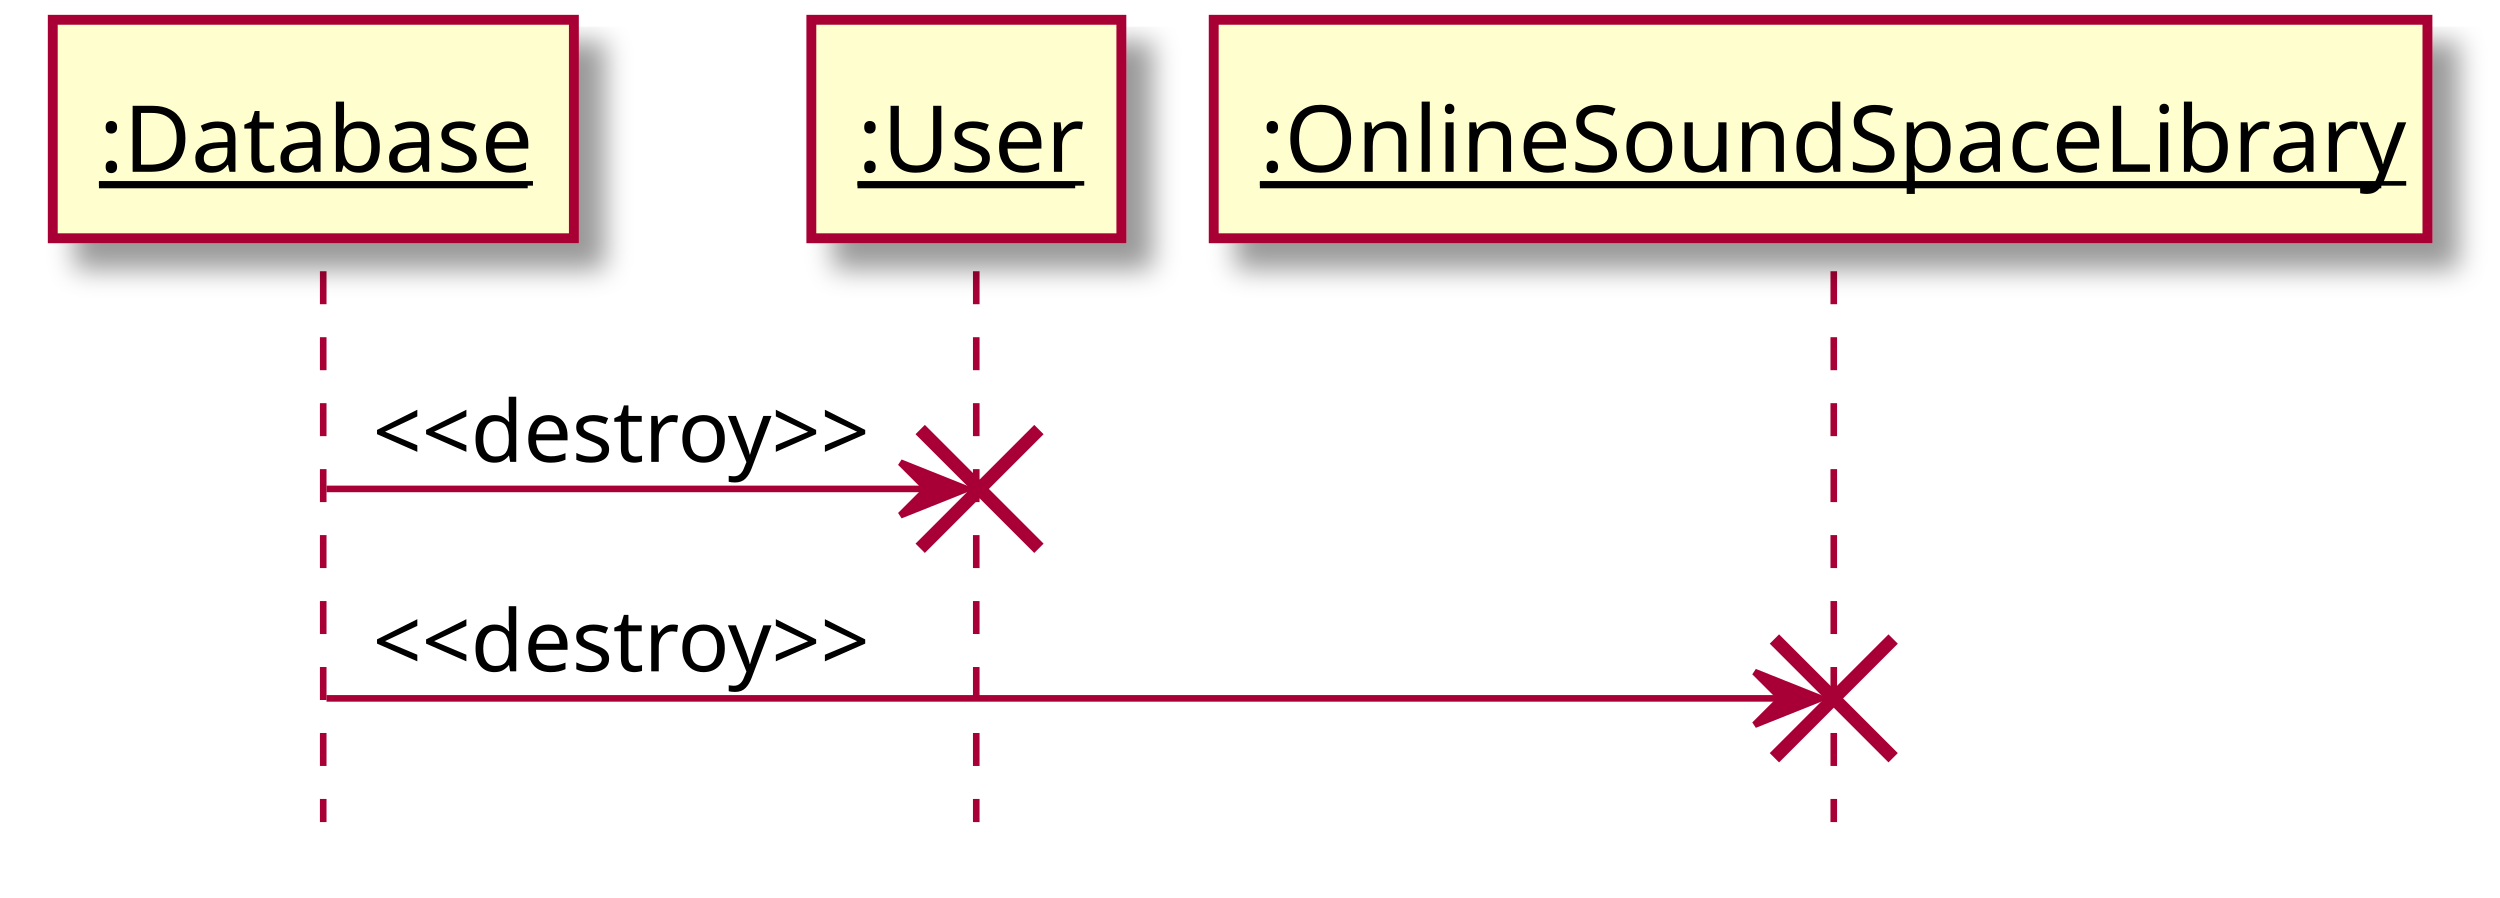
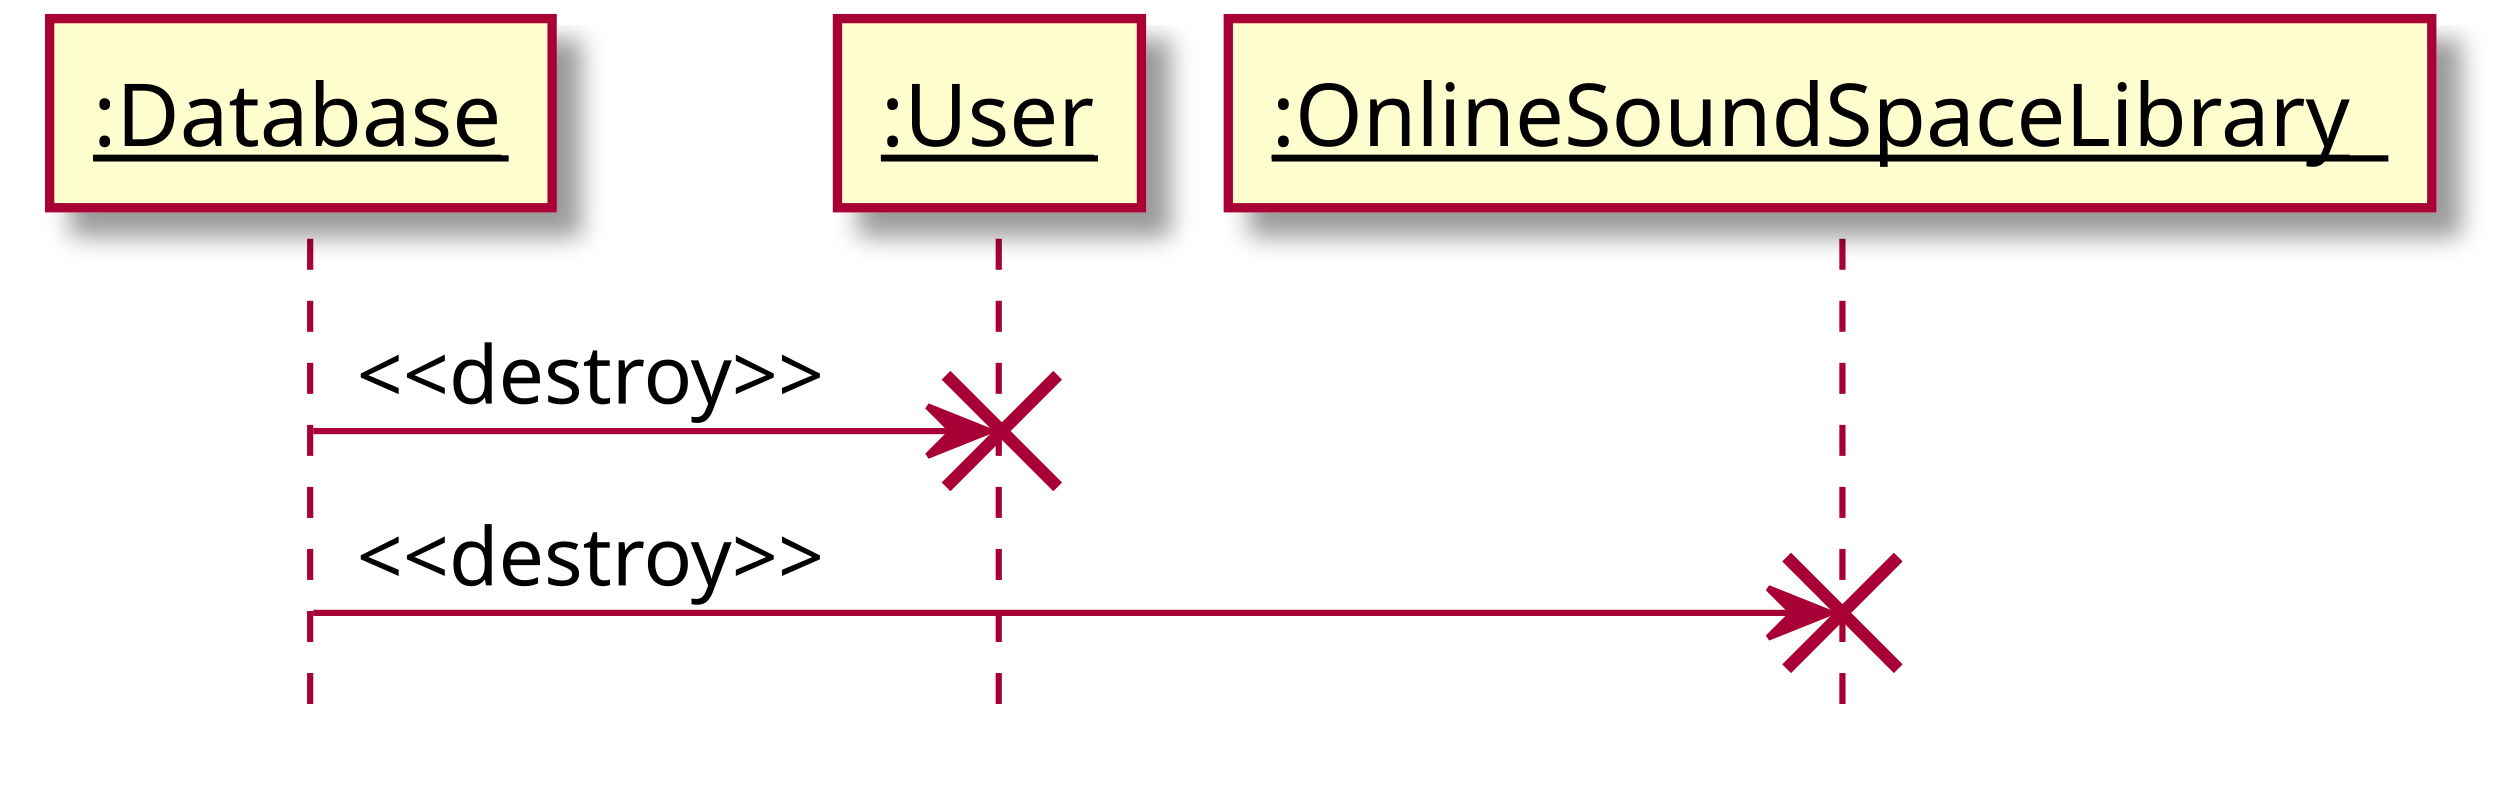
- <svg xmlns="http://www.w3.org/2000/svg" contentScriptType="application/ecmascript" contentStyleType="text/css" height="136px" preserveAspectRatio="none" style="width:379px;height:136px;" version="1.1" viewBox="0 0 379 136" width="379px" zoomAndPan="magnify">
+ <svg xmlns="http://www.w3.org/2000/svg" contentScriptType="application/ecmascript" contentStyleType="text/css" height="129px" preserveAspectRatio="none" style="width:403px;height:129px;" version="1.1" viewBox="0 0 403 129" width="403px" zoomAndPan="magnify">
  <defs>
-     <filter height="300%" id="fzwk4lubb7c6b" width="300%" x="-1" y="-1">
+     <filter height="300%" id="fv0d33xf7leqx" width="300%" x="-1" y="-1">
      <feGaussianBlur result="blurOut" stdDeviation="2.0" />
      <feColorMatrix in="blurOut" result="blurOut2" type="matrix" values="0 0 0 0 0 0 0 0 0 0 0 0 0 0 0 0 0 0 .4 0" />
      <feOffset dx="4.0" dy="4.0" in="blurOut2" result="blurOut3" />
      <feBlend in="SourceGraphic" in2="blurOut3" mode="normal" />
    </filter>
  </defs>
  <g>
-     <line style="stroke: #A80036; stroke-width: 1.0; stroke-dasharray: 5.0,5.0;" x1="49" x2="49" y1="41.12" y2="124.629" />
-     <line style="stroke: #A80036; stroke-width: 1.0; stroke-dasharray: 5.0,5.0;" x1="148" x2="148" y1="41.12" y2="124.629" />
-     <line style="stroke: #A80036; stroke-width: 1.0; stroke-dasharray: 5.0,5.0;" x1="278" x2="278" y1="41.12" y2="124.629" />
-     <rect fill="#FEFECE" filter="url(#fzwk4lubb7c6b)" height="33.12" style="stroke: #A80036; stroke-width: 1.5;" width="79" x="8" y="3" />
-     <text fill="#000000" font-family="sans-serif" font-size="14" lengthAdjust="spacingAndGlyphs" text-decoration="underline" textLength="65" x="15" y="26.044">:Database</text>
-     <line style="stroke: #000000; stroke-width: 1.0;" x1="15" x2="80" y1="28.044" y2="28.044" />
-     <rect fill="#FEFECE" filter="url(#fzwk4lubb7c6b)" height="33.12" style="stroke: #A80036; stroke-width: 1.5;" width="47" x="123" y="3" />
-     <text fill="#000000" font-family="sans-serif" font-size="14" lengthAdjust="spacingAndGlyphs" text-decoration="underline" textLength="33" x="130" y="26.044">:User</text>
-     <line style="stroke: #000000; stroke-width: 1.0;" x1="130" x2="163" y1="28.044" y2="28.044" />
-     <rect fill="#FEFECE" filter="url(#fzwk4lubb7c6b)" height="33.12" style="stroke: #A80036; stroke-width: 1.5;" width="184" x="184" y="3" />
-     <text fill="#000000" font-family="sans-serif" font-size="14" lengthAdjust="spacingAndGlyphs" text-decoration="underline" textLength="170" x="191" y="26.044">:OnlineSoundSpaceLibrary</text>
-     <line style="stroke: #000000; stroke-width: 1.0;" x1="191" x2="361" y1="28.044" y2="28.044" />
-     <polygon fill="#A80036" points="136.5,70.12,146.5,74.12,136.5,78.12,140.5,74.12" style="stroke: #A80036; stroke-width: 1.0;" />
-     <line style="stroke: #A80036; stroke-width: 1.0;" x1="49.5" x2="142.5" y1="74.12" y2="74.12" />
-     <text fill="#000000" font-family="sans-serif" font-size="13" lengthAdjust="spacingAndGlyphs" textLength="75" x="56.5" y="70.018">&lt;&lt;destroy&gt;&gt;</text>
-     <line style="stroke: #A80036; stroke-width: 2.0;" x1="139.5" x2="157.5" y1="65.12" y2="83.12" />
-     <line style="stroke: #A80036; stroke-width: 2.0;" x1="139.5" x2="157.5" y1="83.12" y2="65.12" />
-     <polygon fill="#A80036" points="266,101.874,276,105.874,266,109.874,270,105.874" style="stroke: #A80036; stroke-width: 1.0;" />
-     <line style="stroke: #A80036; stroke-width: 1.0;" x1="49.5" x2="272" y1="105.874" y2="105.874" />
-     <text fill="#000000" font-family="sans-serif" font-size="13" lengthAdjust="spacingAndGlyphs" textLength="75" x="56.5" y="101.772">&lt;&lt;destroy&gt;&gt;</text>
-     <line style="stroke: #A80036; stroke-width: 2.0;" x1="269" x2="287" y1="96.874" y2="114.874" />
-     <line style="stroke: #A80036; stroke-width: 2.0;" x1="269" x2="287" y1="114.874" y2="96.874" />
+     <line style="stroke: #A80036; stroke-width: 1.0; stroke-dasharray: 5.0,5.0;" x1="50" x2="50" y1="38.488" y2="117.109" />
+     <line style="stroke: #A80036; stroke-width: 1.0; stroke-dasharray: 5.0,5.0;" x1="161" x2="161" y1="38.488" y2="117.109" />
+     <line style="stroke: #A80036; stroke-width: 1.0; stroke-dasharray: 5.0,5.0;" x1="297" x2="297" y1="38.488" y2="117.109" />
+     <rect fill="#FEFECE" filter="url(#fv0d33xf7leqx)" height="30.488" style="stroke: #A80036; stroke-width: 1.5;" width="81" x="8" y="3" />
+     <text fill="#000000" font-family="sans-serif" font-size="14" lengthAdjust="spacingAndGlyphs" text-decoration="underline" textLength="67" x="15" y="23.535">:Database</text>
+     <line style="stroke: #000000; stroke-width: 1.0;" x1="15" x2="82" y1="25.535" y2="25.535" />
+     <rect fill="#FEFECE" filter="url(#fv0d33xf7leqx)" height="30.488" style="stroke: #A80036; stroke-width: 1.5;" width="49" x="135" y="3" />
+     <text fill="#000000" font-family="sans-serif" font-size="14" lengthAdjust="spacingAndGlyphs" text-decoration="underline" textLength="35" x="142" y="23.535">:User</text>
+     <line style="stroke: #000000; stroke-width: 1.0;" x1="142" x2="177" y1="25.535" y2="25.535" />
+     <rect fill="#FEFECE" filter="url(#fv0d33xf7leqx)" height="30.488" style="stroke: #A80036; stroke-width: 1.5;" width="194" x="198" y="3" />
+     <text fill="#000000" font-family="sans-serif" font-size="14" lengthAdjust="spacingAndGlyphs" text-decoration="underline" textLength="180" x="205" y="23.535">:OnlineSoundSpaceLibrary</text>
+     <line style="stroke: #000000; stroke-width: 1.0;" x1="205" x2="385" y1="25.535" y2="25.535" />
+     <polygon fill="#A80036" points="149.5,65.488,159.5,69.488,149.5,73.488,153.5,69.488" style="stroke: #A80036; stroke-width: 1.0;" />
+     <line style="stroke: #A80036; stroke-width: 1.0;" x1="50.5" x2="155.5" y1="69.488" y2="69.488" />
+     <text fill="#000000" font-family="sans-serif" font-size="13" lengthAdjust="spacingAndGlyphs" textLength="87" x="57.5" y="65.057">&lt;&lt;destroy&gt;&gt;</text>
+     <line style="stroke: #A80036; stroke-width: 2.0;" x1="152.5" x2="170.5" y1="60.488" y2="78.488" />
+     <line style="stroke: #A80036; stroke-width: 2.0;" x1="152.5" x2="170.5" y1="78.488" y2="60.488" />
+     <polygon fill="#A80036" points="285,94.799,295,98.799,285,102.799,289,98.799" style="stroke: #A80036; stroke-width: 1.0;" />
+     <line style="stroke: #A80036; stroke-width: 1.0;" x1="50.5" x2="291" y1="98.799" y2="98.799" />
+     <text fill="#000000" font-family="sans-serif" font-size="13" lengthAdjust="spacingAndGlyphs" textLength="87" x="57.5" y="94.367">&lt;&lt;destroy&gt;&gt;</text>
+     <line style="stroke: #A80036; stroke-width: 2.0;" x1="288" x2="306" y1="89.799" y2="107.799" />
+     <line style="stroke: #A80036; stroke-width: 2.0;" x1="288" x2="306" y1="107.799" y2="89.799" />
  </g>
</svg>
